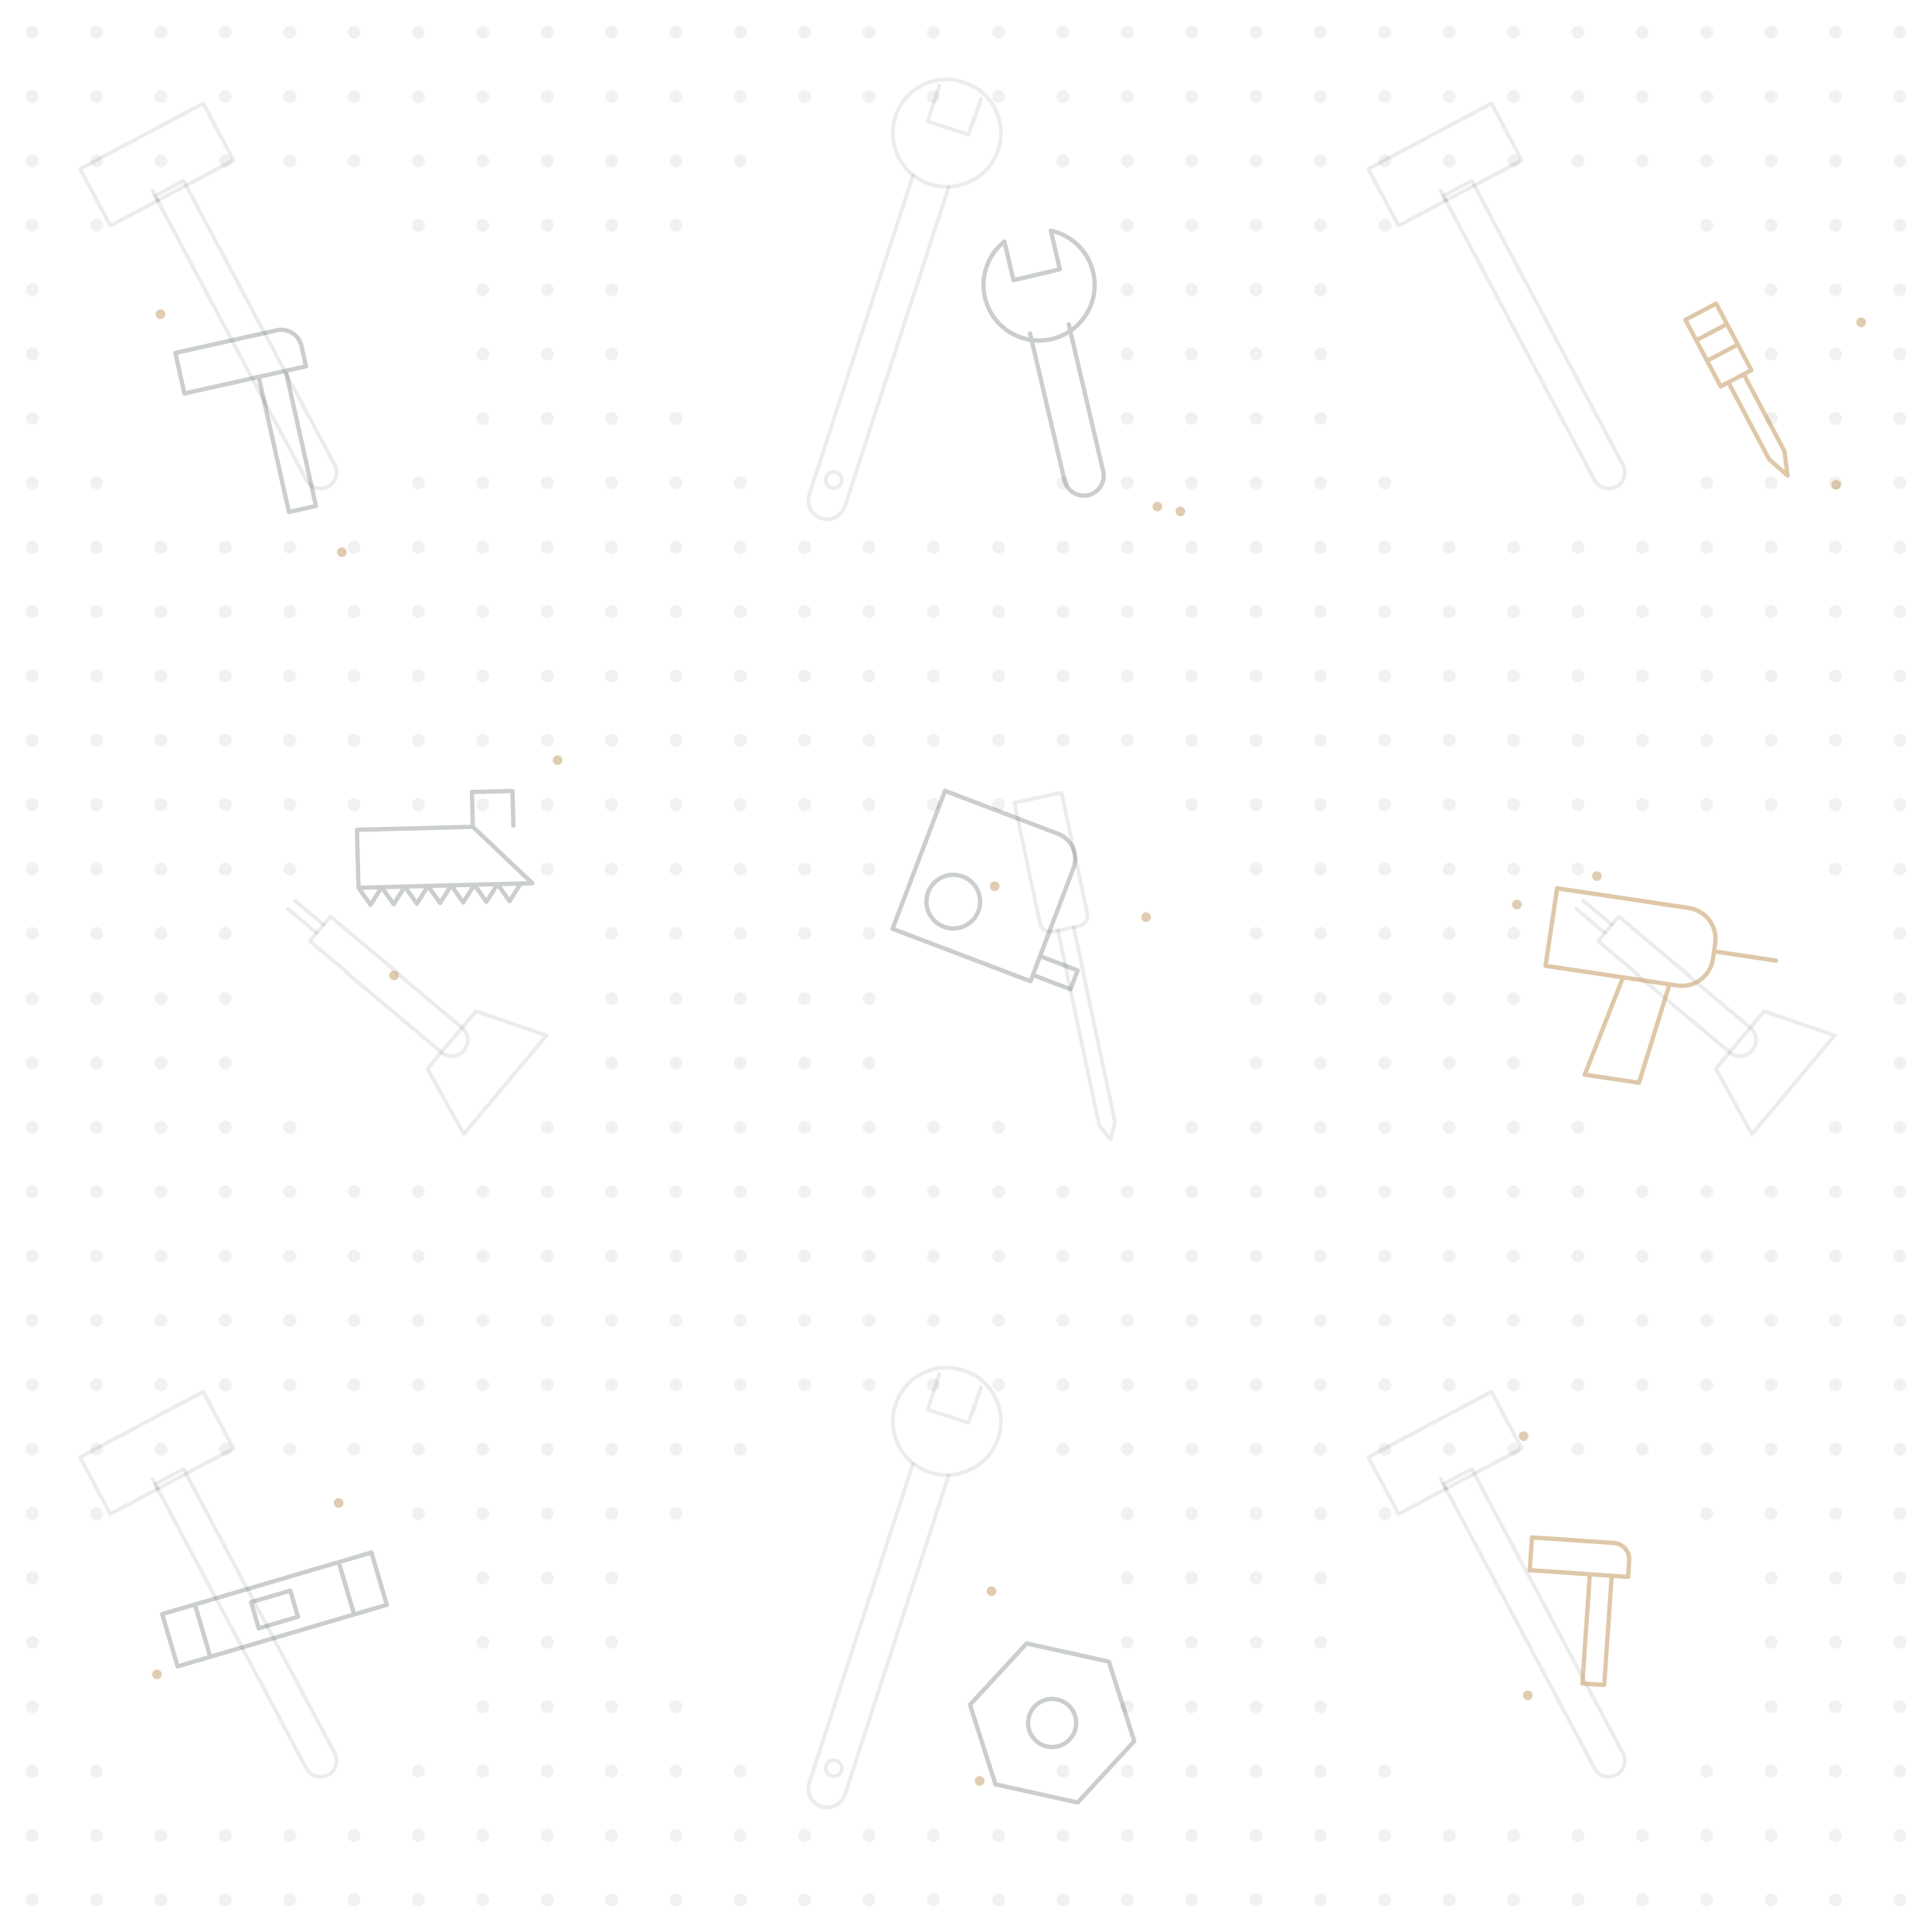
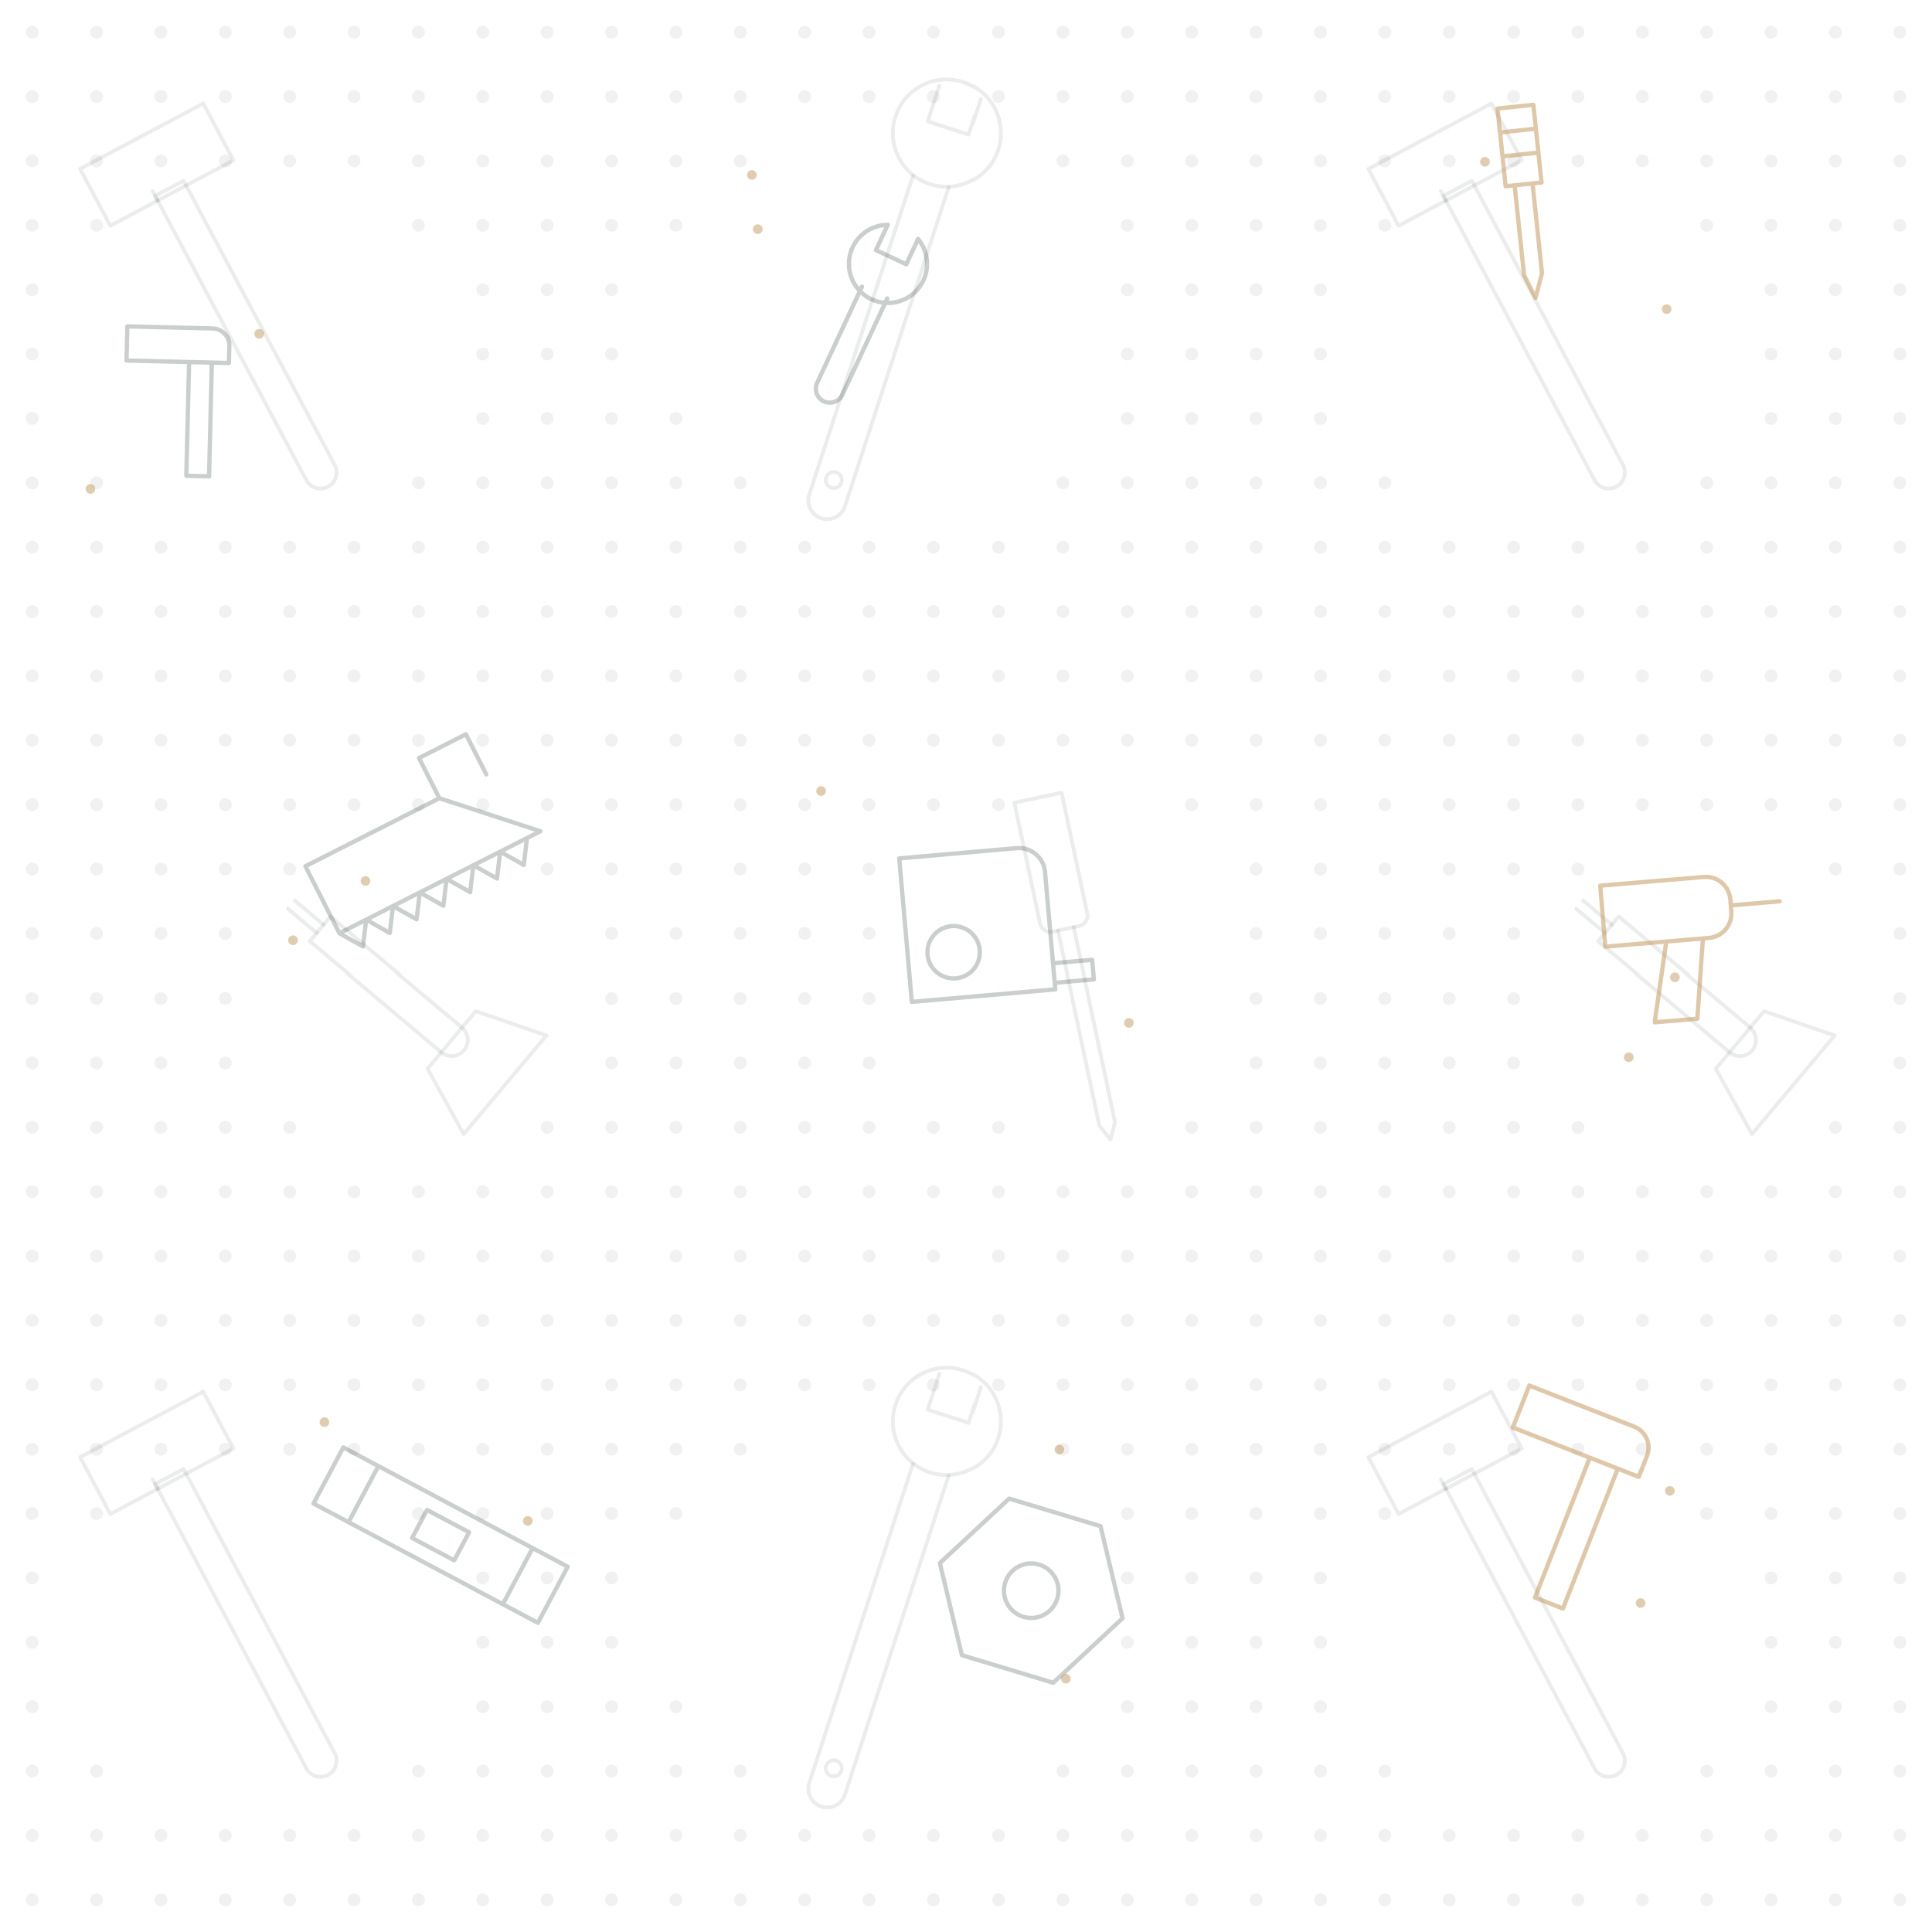
<svg xmlns="http://www.w3.org/2000/svg" width="720" height="720" viewBox="0 0 720 720" fill="none" stroke-linecap="round" stroke-linejoin="round">
  <defs>
    <pattern id="b" width="480.0" height="480.0" patternUnits="userSpaceOnUse">
      <g fill="rgba(16,35,27,0.063)" stroke="none">
        <circle cx="12" cy="12" r="2.4" />
        <circle cx="36" cy="12" r="2.4" />
        <circle cx="60" cy="12" r="2.4" />
        <circle cx="84" cy="12" r="2.4" />
        <circle cx="108" cy="12" r="2.4" />
        <circle cx="132" cy="12" r="2.4" />
        <circle cx="156" cy="12" r="2.4" />
        <circle cx="180" cy="12" r="2.4" />
        <circle cx="204" cy="12" r="2.4" />
        <circle cx="228" cy="12" r="2.4" />
        <circle cx="252" cy="12" r="2.4" />
        <circle cx="276" cy="12" r="2.4" />
        <circle cx="300" cy="12" r="2.4" />
        <circle cx="324" cy="12" r="2.4" />
        <circle cx="348" cy="12" r="2.4" />
        <circle cx="372" cy="12" r="2.4" />
        <circle cx="396" cy="12" r="2.4" />
        <circle cx="420" cy="12" r="2.4" />
        <circle cx="444" cy="12" r="2.4" />
        <circle cx="468" cy="12" r="2.4" />
        <circle cx="12" cy="36" r="2.4" />
        <circle cx="36" cy="36" r="2.4" />
        <circle cx="60" cy="36" r="2.4" />
        <circle cx="84" cy="36" r="2.4" />
        <circle cx="108" cy="36" r="2.4" />
        <circle cx="132" cy="36" r="2.4" />
        <circle cx="156" cy="36" r="2.4" />
        <circle cx="180" cy="36" r="2.4" />
        <circle cx="204" cy="36" r="2.4" />
        <circle cx="228" cy="36" r="2.4" />
        <circle cx="252" cy="36" r="2.4" />
        <circle cx="276" cy="36" r="2.4" />
        <circle cx="300" cy="36" r="2.4" />
        <circle cx="324" cy="36" r="2.4" />
        <circle cx="348" cy="36" r="2.4" />
        <circle cx="372" cy="36" r="2.4" />
        <circle cx="396" cy="36" r="2.4" />
        <circle cx="420" cy="36" r="2.4" />
        <circle cx="444" cy="36" r="2.4" />
        <circle cx="468" cy="36" r="2.4" />
        <circle cx="12" cy="60" r="2.4" />
        <circle cx="36" cy="60" r="2.4" />
        <circle cx="60" cy="60" r="2.4" />
        <circle cx="84" cy="60" r="2.4" />
        <circle cx="108" cy="60" r="2.4" />
        <circle cx="132" cy="60" r="2.4" />
        <circle cx="156" cy="60" r="2.4" />
        <circle cx="180" cy="60" r="2.4" />
        <circle cx="204" cy="60" r="2.4" />
        <circle cx="228" cy="60" r="2.4" />
        <circle cx="252" cy="60" r="2.4" />
        <circle cx="276" cy="60" r="2.4" />
        <circle cx="396" cy="60" r="2.4" />
        <circle cx="420" cy="60" r="2.4" />
        <circle cx="444" cy="60" r="2.4" />
        <circle cx="468" cy="60" r="2.4" />
        <circle cx="12" cy="84" r="2.4" />
        <circle cx="36" cy="84" r="2.4" />
        <circle cx="156" cy="84" r="2.4" />
        <circle cx="180" cy="84" r="2.4" />
        <circle cx="204" cy="84" r="2.4" />
        <circle cx="228" cy="84" r="2.4" />
        <circle cx="252" cy="84" r="2.4" />
        <circle cx="420" cy="84" r="2.4" />
        <circle cx="444" cy="84" r="2.4" />
        <circle cx="468" cy="84" r="2.4" />
        <circle cx="12" cy="108" r="2.4" />
        <circle cx="180" cy="108" r="2.4" />
        <circle cx="204" cy="108" r="2.4" />
        <circle cx="228" cy="108" r="2.4" />
        <circle cx="420" cy="108" r="2.4" />
        <circle cx="444" cy="108" r="2.4" />
        <circle cx="468" cy="108" r="2.4" />
        <circle cx="12" cy="132" r="2.4" />
        <circle cx="180" cy="132" r="2.4" />
        <circle cx="204" cy="132" r="2.4" />
        <circle cx="228" cy="132" r="2.4" />
        <circle cx="420" cy="132" r="2.4" />
        <circle cx="444" cy="132" r="2.4" />
        <circle cx="468" cy="132" r="2.4" />
        <circle cx="12" cy="156" r="2.4" />
        <circle cx="180" cy="156" r="2.4" />
        <circle cx="204" cy="156" r="2.4" />
        <circle cx="228" cy="156" r="2.4" />
        <circle cx="252" cy="156" r="2.4" />
        <circle cx="420" cy="156" r="2.4" />
        <circle cx="444" cy="156" r="2.4" />
        <circle cx="468" cy="156" r="2.4" />
        <circle cx="12" cy="180" r="2.4" />
        <circle cx="36" cy="180" r="2.4" />
        <circle cx="156" cy="180" r="2.4" />
        <circle cx="180" cy="180" r="2.4" />
        <circle cx="204" cy="180" r="2.4" />
        <circle cx="228" cy="180" r="2.4" />
        <circle cx="252" cy="180" r="2.4" />
        <circle cx="276" cy="180" r="2.4" />
        <circle cx="396" cy="180" r="2.4" />
        <circle cx="420" cy="180" r="2.4" />
        <circle cx="444" cy="180" r="2.4" />
        <circle cx="468" cy="180" r="2.4" />
        <circle cx="12" cy="204" r="2.4" />
        <circle cx="36" cy="204" r="2.4" />
        <circle cx="60" cy="204" r="2.4" />
        <circle cx="84" cy="204" r="2.4" />
        <circle cx="108" cy="204" r="2.4" />
        <circle cx="132" cy="204" r="2.4" />
        <circle cx="156" cy="204" r="2.4" />
        <circle cx="180" cy="204" r="2.4" />
        <circle cx="204" cy="204" r="2.4" />
        <circle cx="228" cy="204" r="2.4" />
        <circle cx="252" cy="204" r="2.4" />
        <circle cx="276" cy="204" r="2.4" />
        <circle cx="300" cy="204" r="2.4" />
        <circle cx="324" cy="204" r="2.4" />
        <circle cx="348" cy="204" r="2.4" />
        <circle cx="372" cy="204" r="2.4" />
        <circle cx="396" cy="204" r="2.4" />
        <circle cx="420" cy="204" r="2.4" />
        <circle cx="444" cy="204" r="2.4" />
        <circle cx="468" cy="204" r="2.4" />
        <circle cx="12" cy="228" r="2.4" />
        <circle cx="36" cy="228" r="2.4" />
        <circle cx="60" cy="228" r="2.4" />
        <circle cx="84" cy="228" r="2.4" />
        <circle cx="108" cy="228" r="2.4" />
        <circle cx="132" cy="228" r="2.4" />
        <circle cx="156" cy="228" r="2.4" />
        <circle cx="180" cy="228" r="2.4" />
        <circle cx="204" cy="228" r="2.4" />
        <circle cx="228" cy="228" r="2.4" />
        <circle cx="252" cy="228" r="2.4" />
        <circle cx="276" cy="228" r="2.4" />
        <circle cx="300" cy="228" r="2.4" />
        <circle cx="324" cy="228" r="2.4" />
        <circle cx="348" cy="228" r="2.4" />
        <circle cx="372" cy="228" r="2.4" />
        <circle cx="396" cy="228" r="2.4" />
        <circle cx="420" cy="228" r="2.4" />
        <circle cx="444" cy="228" r="2.4" />
        <circle cx="468" cy="228" r="2.4" />
        <circle cx="12" cy="252" r="2.4" />
        <circle cx="36" cy="252" r="2.4" />
        <circle cx="60" cy="252" r="2.4" />
        <circle cx="84" cy="252" r="2.4" />
        <circle cx="108" cy="252" r="2.4" />
        <circle cx="132" cy="252" r="2.4" />
        <circle cx="156" cy="252" r="2.4" />
        <circle cx="180" cy="252" r="2.4" />
        <circle cx="204" cy="252" r="2.4" />
        <circle cx="228" cy="252" r="2.4" />
        <circle cx="252" cy="252" r="2.4" />
        <circle cx="276" cy="252" r="2.4" />
        <circle cx="300" cy="252" r="2.4" />
        <circle cx="324" cy="252" r="2.4" />
        <circle cx="348" cy="252" r="2.4" />
        <circle cx="372" cy="252" r="2.4" />
        <circle cx="396" cy="252" r="2.4" />
        <circle cx="420" cy="252" r="2.4" />
        <circle cx="444" cy="252" r="2.4" />
        <circle cx="468" cy="252" r="2.4" />
        <circle cx="12" cy="276" r="2.4" />
        <circle cx="36" cy="276" r="2.4" />
        <circle cx="60" cy="276" r="2.4" />
        <circle cx="84" cy="276" r="2.4" />
        <circle cx="108" cy="276" r="2.4" />
        <circle cx="132" cy="276" r="2.4" />
        <circle cx="156" cy="276" r="2.4" />
        <circle cx="180" cy="276" r="2.4" />
        <circle cx="204" cy="276" r="2.4" />
        <circle cx="228" cy="276" r="2.4" />
        <circle cx="252" cy="276" r="2.4" />
        <circle cx="276" cy="276" r="2.4" />
        <circle cx="300" cy="276" r="2.4" />
        <circle cx="324" cy="276" r="2.4" />
        <circle cx="348" cy="276" r="2.4" />
        <circle cx="372" cy="276" r="2.4" />
        <circle cx="396" cy="276" r="2.4" />
        <circle cx="420" cy="276" r="2.4" />
        <circle cx="444" cy="276" r="2.4" />
        <circle cx="468" cy="276" r="2.4" />
        <circle cx="12" cy="300" r="2.4" />
        <circle cx="36" cy="300" r="2.4" />
        <circle cx="60" cy="300" r="2.4" />
        <circle cx="84" cy="300" r="2.4" />
        <circle cx="108" cy="300" r="2.4" />
        <circle cx="132" cy="300" r="2.4" />
        <circle cx="156" cy="300" r="2.4" />
        <circle cx="180" cy="300" r="2.4" />
        <circle cx="204" cy="300" r="2.4" />
        <circle cx="228" cy="300" r="2.4" />
        <circle cx="252" cy="300" r="2.4" />
        <circle cx="276" cy="300" r="2.4" />
        <circle cx="300" cy="300" r="2.4" />
        <circle cx="324" cy="300" r="2.4" />
        <circle cx="348" cy="300" r="2.4" />
        <circle cx="372" cy="300" r="2.4" />
        <circle cx="444" cy="300" r="2.4" />
        <circle cx="468" cy="300" r="2.4" />
        <circle cx="12" cy="324" r="2.4" />
        <circle cx="36" cy="324" r="2.4" />
        <circle cx="60" cy="324" r="2.4" />
        <circle cx="84" cy="324" r="2.4" />
        <circle cx="108" cy="324" r="2.4" />
        <circle cx="204" cy="324" r="2.4" />
        <circle cx="228" cy="324" r="2.4" />
        <circle cx="252" cy="324" r="2.4" />
        <circle cx="276" cy="324" r="2.4" />
        <circle cx="300" cy="324" r="2.4" />
        <circle cx="324" cy="324" r="2.4" />
        <circle cx="468" cy="324" r="2.4" />
        <circle cx="12" cy="348" r="2.4" />
        <circle cx="36" cy="348" r="2.4" />
        <circle cx="60" cy="348" r="2.4" />
        <circle cx="84" cy="348" r="2.4" />
        <circle cx="228" cy="348" r="2.4" />
        <circle cx="252" cy="348" r="2.4" />
        <circle cx="276" cy="348" r="2.4" />
        <circle cx="300" cy="348" r="2.4" />
        <circle cx="324" cy="348" r="2.4" />
        <circle cx="468" cy="348" r="2.4" />
        <circle cx="12" cy="372" r="2.4" />
        <circle cx="36" cy="372" r="2.4" />
        <circle cx="60" cy="372" r="2.4" />
        <circle cx="84" cy="372" r="2.4" />
        <circle cx="228" cy="372" r="2.4" />
        <circle cx="252" cy="372" r="2.4" />
        <circle cx="276" cy="372" r="2.4" />
        <circle cx="300" cy="372" r="2.4" />
        <circle cx="324" cy="372" r="2.4" />
        <circle cx="468" cy="372" r="2.4" />
        <circle cx="12" cy="396" r="2.4" />
        <circle cx="36" cy="396" r="2.4" />
        <circle cx="60" cy="396" r="2.4" />
        <circle cx="84" cy="396" r="2.4" />
        <circle cx="228" cy="396" r="2.4" />
        <circle cx="252" cy="396" r="2.4" />
        <circle cx="276" cy="396" r="2.4" />
        <circle cx="300" cy="396" r="2.4" />
        <circle cx="324" cy="396" r="2.4" />
        <circle cx="468" cy="396" r="2.4" />
        <circle cx="12" cy="420" r="2.4" />
        <circle cx="36" cy="420" r="2.4" />
        <circle cx="60" cy="420" r="2.4" />
        <circle cx="84" cy="420" r="2.4" />
        <circle cx="108" cy="420" r="2.4" />
        <circle cx="204" cy="420" r="2.4" />
        <circle cx="228" cy="420" r="2.4" />
        <circle cx="252" cy="420" r="2.4" />
        <circle cx="276" cy="420" r="2.4" />
        <circle cx="300" cy="420" r="2.4" />
        <circle cx="324" cy="420" r="2.4" />
        <circle cx="348" cy="420" r="2.4" />
        <circle cx="372" cy="420" r="2.4" />
        <circle cx="444" cy="420" r="2.4" />
        <circle cx="468" cy="420" r="2.4" />
        <circle cx="12" cy="444" r="2.4" />
        <circle cx="36" cy="444" r="2.4" />
        <circle cx="60" cy="444" r="2.4" />
        <circle cx="84" cy="444" r="2.4" />
        <circle cx="108" cy="444" r="2.4" />
        <circle cx="132" cy="444" r="2.4" />
        <circle cx="156" cy="444" r="2.4" />
        <circle cx="180" cy="444" r="2.4" />
        <circle cx="204" cy="444" r="2.4" />
        <circle cx="228" cy="444" r="2.4" />
        <circle cx="252" cy="444" r="2.4" />
        <circle cx="276" cy="444" r="2.4" />
        <circle cx="300" cy="444" r="2.4" />
        <circle cx="324" cy="444" r="2.4" />
        <circle cx="348" cy="444" r="2.4" />
        <circle cx="372" cy="444" r="2.4" />
        <circle cx="396" cy="444" r="2.4" />
        <circle cx="420" cy="444" r="2.4" />
        <circle cx="444" cy="444" r="2.4" />
        <circle cx="468" cy="444" r="2.4" />
        <circle cx="12" cy="468" r="2.4" />
        <circle cx="36" cy="468" r="2.4" />
        <circle cx="60" cy="468" r="2.4" />
        <circle cx="84" cy="468" r="2.4" />
        <circle cx="108" cy="468" r="2.4" />
        <circle cx="132" cy="468" r="2.4" />
        <circle cx="156" cy="468" r="2.4" />
        <circle cx="180" cy="468" r="2.4" />
        <circle cx="204" cy="468" r="2.4" />
        <circle cx="228" cy="468" r="2.4" />
        <circle cx="252" cy="468" r="2.4" />
        <circle cx="276" cy="468" r="2.4" />
        <circle cx="300" cy="468" r="2.4" />
        <circle cx="324" cy="468" r="2.4" />
        <circle cx="348" cy="468" r="2.4" />
        <circle cx="372" cy="468" r="2.4" />
        <circle cx="396" cy="468" r="2.4" />
        <circle cx="420" cy="468" r="2.4" />
        <circle cx="444" cy="468" r="2.4" />
        <circle cx="468" cy="468" r="2.4" />
      </g>
      <g stroke="rgba(16,35,27,0.084)" stroke-width="1.4">
        <g transform="translate(96 132) rotate(-28)">
          <path d="M-6 -70 h12 v120 a6 6 0 0 1 -12 0z" />
          <path d="M-26 -92 h52 v24 h-52z" />
          <path d="M-6 -68 v-4" />
        </g>
        <g transform="translate(330 120) rotate(18)">
          <circle cx="0" cy="-74" r="20" />
          <path d="M-8 -90 l0 14 l16 0 l0 -14" />
          <path d="M-7 -55 L-7 70 a7 7 0 0 0 14 0 L7 -55" />
          <circle cx="0" cy="62" r="3" />
        </g>
        <g transform="translate(400 360) rotate(-12)">
          <path d="M-9 -64 h18 v46 a4 4 0 0 1 -4 4 h-10 a4 4 0 0 1 -4 -4z" />
          <path d="M-3 -14 v74 l3 6 l3 -6 v-74" />
        </g>
        <g transform="translate(150 372) rotate(40)">
          <path d="M-40 -6 h64 a6 6 0 0 1 0 12 h-64z" />
          <path d="M24 -14 l26 -10 v48 l-26 -10z" />
          <path d="M-40 -2 h-14 M-40 2 h-14" />
        </g>
      </g>
    </pattern>
  </defs>
  <rect width="720" height="720" fill="url(#b)" stroke="none" />
-   <path transform="translate(103.7 149.4) rotate(-12.6) scale(1.29)" stroke="rgba(16,35,27,0.22)" stroke-width="1.24" d="M-26 -20 h30 a6 6 0 0 1 6 6 v6 h-36 z M-4 -8 v40 M4 -8 v40 M-4 32 h8" />
-   <circle cx="127.4" cy="205.8" r="1.8" fill="rgba(195,155,98,0.5)" stroke="none" />
-   <circle cx="59.8" cy="117.1" r="1.8" fill="rgba(195,155,98,0.5)" stroke="none" />
-   <path transform="translate(393.1 131.2) rotate(-13.2) scale(1.48)" stroke="rgba(16,35,27,0.22)" stroke-width="1.08" d="M-6 -30 a14 14 0 1 0 12 0 v10 h-12 z M-5 -6 v38 a5 5 0 0 0 10 0 v-38" />
-   <circle cx="439.9" cy="190.6" r="1.8" fill="rgba(195,155,98,0.5)" stroke="none" />
-   <circle cx="431.3" cy="188.8" r="1.8" fill="rgba(195,155,98,0.5)" stroke="none" />
-   <path transform="translate(650.0 146.7) rotate(-27.9) scale(1.08)" stroke="rgba(195,155,98,0.55)" stroke-width="1.48" d="M-6 -32 h12 v26 h-12 z M-3 -6 v30 l3 8 l3 -8 v-30 M-6 -24 h12 M-6 -16 h12" />
-   <circle cx="684.3" cy="180.7" r="1.8" fill="rgba(195,155,98,0.5)" stroke="none" />
-   <circle cx="693.6" cy="120.1" r="1.8" fill="rgba(195,155,98,0.5)" stroke="none" />
-   <path transform="translate(165.7 319.2) rotate(-1.5) scale(1.08)" stroke="rgba(16,35,27,0.22)" stroke-width="1.48" d="M-30 -10 h40 l20 20 h-60 z M-30 10 l4 6 l4 -6 l4 6 l4 -6 l4 6 l4 -6 l4 6 l4 -6 l4 6 l4 -6 l4 6 l4 -6 l4 6 l4 -6 M10 -10 v-12 h14 v12" />
-   <circle cx="207.8" cy="283.3" r="1.8" fill="rgba(195,155,98,0.5)" stroke="none" />
-   <circle cx="146.8" cy="363.5" r="1.8" fill="rgba(195,155,98,0.5)" stroke="none" />
-   <path transform="translate(368.1 330.2) rotate(20.8) scale(1.25)" stroke="rgba(16,35,27,0.22)" stroke-width="1.28" d="M-22 -22 h36 a8 8 0 0 1 8 8 v36 h-44 z M-8 0 a8 8 0 1 0 0.1 0 M22 14 h12 v6 h-12" />
-   <circle cx="370.7" cy="330.3" r="1.8" fill="rgba(195,155,98,0.5)" stroke="none" />
-   <circle cx="427.1" cy="341.8" r="1.8" fill="rgba(195,155,98,0.5)" stroke="none" />
-   <path transform="translate(617.7 357.3) rotate(8.5) scale(1.46)" stroke="rgba(195,155,98,0.55)" stroke-width="1.10" d="M-28 -14 h34 a8 8 0 0 1 8 8 v4 a8 8 0 0 1 -8 8 h-34 z M14 -4 h16 M-8 6 l-6 26 h14 l4 -26" />
-   <circle cx="565.3" cy="337.1" r="1.8" fill="rgba(195,155,98,0.5)" stroke="none" />
-   <circle cx="595.1" cy="326.5" r="1.8" fill="rgba(195,155,98,0.5)" stroke="none" />
-   <path transform="translate(102.3 599.8) rotate(-16.4) scale(1.27)" stroke="rgba(16,35,27,0.22)" stroke-width="1.26" d="M-32 -8 h64 v16 h-64 z M-6 -4 h12 v8 h-12 z M-22 -8 v16 M22 -8 v16" />
-   <circle cx="126.2" cy="560.1" r="1.8" fill="rgba(195,155,98,0.5)" stroke="none" />
-   <circle cx="58.5" cy="624.0" r="1.8" fill="rgba(195,155,98,0.5)" stroke="none" />
-   <path transform="translate(392.1 642.1) rotate(12.5) scale(1.12)" stroke="rgba(16,35,27,0.22)" stroke-width="1.43" d="M-14 -24 h28 l14 24 l-14 24 h-28 l-14 -24 z M-8 0 a8 8 0 1 0 16 0 a8 8 0 1 0 -16 0" />
-   <circle cx="365.1" cy="663.7" r="1.8" fill="rgba(195,155,98,0.5)" stroke="none" />
-   <circle cx="369.5" cy="593.0" r="1.8" fill="rgba(195,155,98,0.5)" stroke="none" />
-   <path transform="translate(596.0 595.1) rotate(3.9) scale(1.02)" stroke="rgba(195,155,98,0.55)" stroke-width="1.57" d="M-26 -20 h30 a6 6 0 0 1 6 6 v6 h-36 z M-4 -8 v40 M4 -8 v40 M-4 32 h8" />
-   <circle cx="567.8" cy="535.2" r="1.8" fill="rgba(195,155,98,0.5)" stroke="none" />
-   <circle cx="569.4" cy="631.8" r="1.8" fill="rgba(195,155,98,0.5)" stroke="none" />
+   <path transform="translate(74.5 143.5) rotate(1.4) scale(1.06)" stroke="rgba(16,35,27,0.22)" stroke-width="1.51" d="M-26 -20 h30 a6 6 0 0 1 6 6 v6 h-36 z M-4 -8 v40 M4 -8 v40 M-4 32 h8" />
+   <circle cx="96.6" cy="124.4" r="1.8" fill="rgba(195,155,98,0.5)" stroke="none" />
+   <circle cx="33.7" cy="182.2" r="1.8" fill="rgba(195,155,98,0.5)" stroke="none" />
+   <path transform="translate(323.3 114.7) rotate(25.0) scale(1.04)" stroke="rgba(16,35,27,0.22)" stroke-width="1.55" d="M-6 -30 a14 14 0 1 0 12 0 v10 h-12 z M-5 -6 v38 a5 5 0 0 0 10 0 v-38" />
+   <circle cx="282.4" cy="85.4" r="1.8" fill="rgba(195,155,98,0.5)" stroke="none" />
+   <circle cx="280.2" cy="65.2" r="1.8" fill="rgba(195,155,98,0.5)" stroke="none" />
+   <path transform="translate(568.5 75.4) rotate(-6.0) scale(1.12)" stroke="rgba(195,155,98,0.55)" stroke-width="1.42" d="M-6 -32 h12 v26 h-12 z M-3 -6 v30 l3 8 l3 -8 v-30 M-6 -24 h12 M-6 -16 h12" />
+   <circle cx="621.1" cy="115.2" r="1.8" fill="rgba(195,155,98,0.5)" stroke="none" />
+   <circle cx="553.4" cy="60.3" r="1.8" fill="rgba(195,155,98,0.5)" stroke="none" />
+   <path transform="translate(157.6 316.3) rotate(-26.9) scale(1.40)" stroke="rgba(16,35,27,0.22)" stroke-width="1.14" d="M-30 -10 h40 l20 20 h-60 z M-30 10 l4 6 l4 -6 l4 6 l4 -6 l4 6 l4 -6 l4 6 l4 -6 l4 6 l4 -6 l4 6 l4 -6 l4 6 l4 -6 M10 -10 v-12 h14 v12" />
+   <circle cx="136.2" cy="328.3" r="1.8" fill="rgba(195,155,98,0.5)" stroke="none" />
+   <circle cx="109.2" cy="350.4" r="1.8" fill="rgba(195,155,98,0.5)" stroke="none" />
+   <path transform="translate(364.2 344.3) rotate(-5.0) scale(1.22)" stroke="rgba(16,35,27,0.22)" stroke-width="1.31" d="M-22 -22 h36 a8 8 0 0 1 8 8 v36 h-44 z M-8 0 a8 8 0 1 0 0.1 0 M22 14 h12 v6 h-12" />
+   <circle cx="306.0" cy="294.8" r="1.8" fill="rgba(195,155,98,0.5)" stroke="none" />
+   <circle cx="420.7" cy="381.2" r="1.8" fill="rgba(195,155,98,0.5)" stroke="none" />
+   <path transform="translate(629.5 343.3) rotate(-4.8) scale(1.14)" stroke="rgba(195,155,98,0.55)" stroke-width="1.40" d="M-28 -14 h34 a8 8 0 0 1 8 8 v4 a8 8 0 0 1 -8 8 h-34 z M14 -4 h16 M-8 6 l-6 26 h14 l4 -26" />
+   <circle cx="624.2" cy="364.2" r="1.8" fill="rgba(195,155,98,0.5)" stroke="none" />
+   <circle cx="607.0" cy="394.0" r="1.8" fill="rgba(195,155,98,0.5)" stroke="none" />
+   <path transform="translate(164.2 572.1) rotate(28.0) scale(1.48)" stroke="rgba(16,35,27,0.22)" stroke-width="1.08" d="M-32 -8 h64 v16 h-64 z M-6 -4 h12 v8 h-12 z M-22 -8 v16 M22 -8 v16" />
+   <circle cx="120.9" cy="530.0" r="1.8" fill="rgba(195,155,98,0.5)" stroke="none" />
+   <circle cx="196.7" cy="566.8" r="1.8" fill="rgba(195,155,98,0.5)" stroke="none" />
+   <path transform="translate(384.3 592.8) rotate(16.8) scale(1.27)" stroke="rgba(16,35,27,0.22)" stroke-width="1.26" d="M-14 -24 h28 l14 24 l-14 24 h-28 l-14 -24 z M-8 0 a8 8 0 1 0 16 0 a8 8 0 1 0 -16 0" />
+   <circle cx="394.8" cy="540.2" r="1.8" fill="rgba(195,155,98,0.5)" stroke="none" />
+   <circle cx="397.2" cy="625.6" r="1.8" fill="rgba(195,155,98,0.5)" stroke="none" />
+   <path transform="translate(593.6 555.7) rotate(21.4) scale(1.40)" stroke="rgba(195,155,98,0.55)" stroke-width="1.15" d="M-26 -20 h30 a6 6 0 0 1 6 6 v6 h-36 z M-4 -8 v40 M4 -8 v40 M-4 32 h8" />
+   <circle cx="622.3" cy="555.6" r="1.8" fill="rgba(195,155,98,0.5)" stroke="none" />
+   <circle cx="611.4" cy="597.4" r="1.8" fill="rgba(195,155,98,0.5)" stroke="none" />
</svg>
